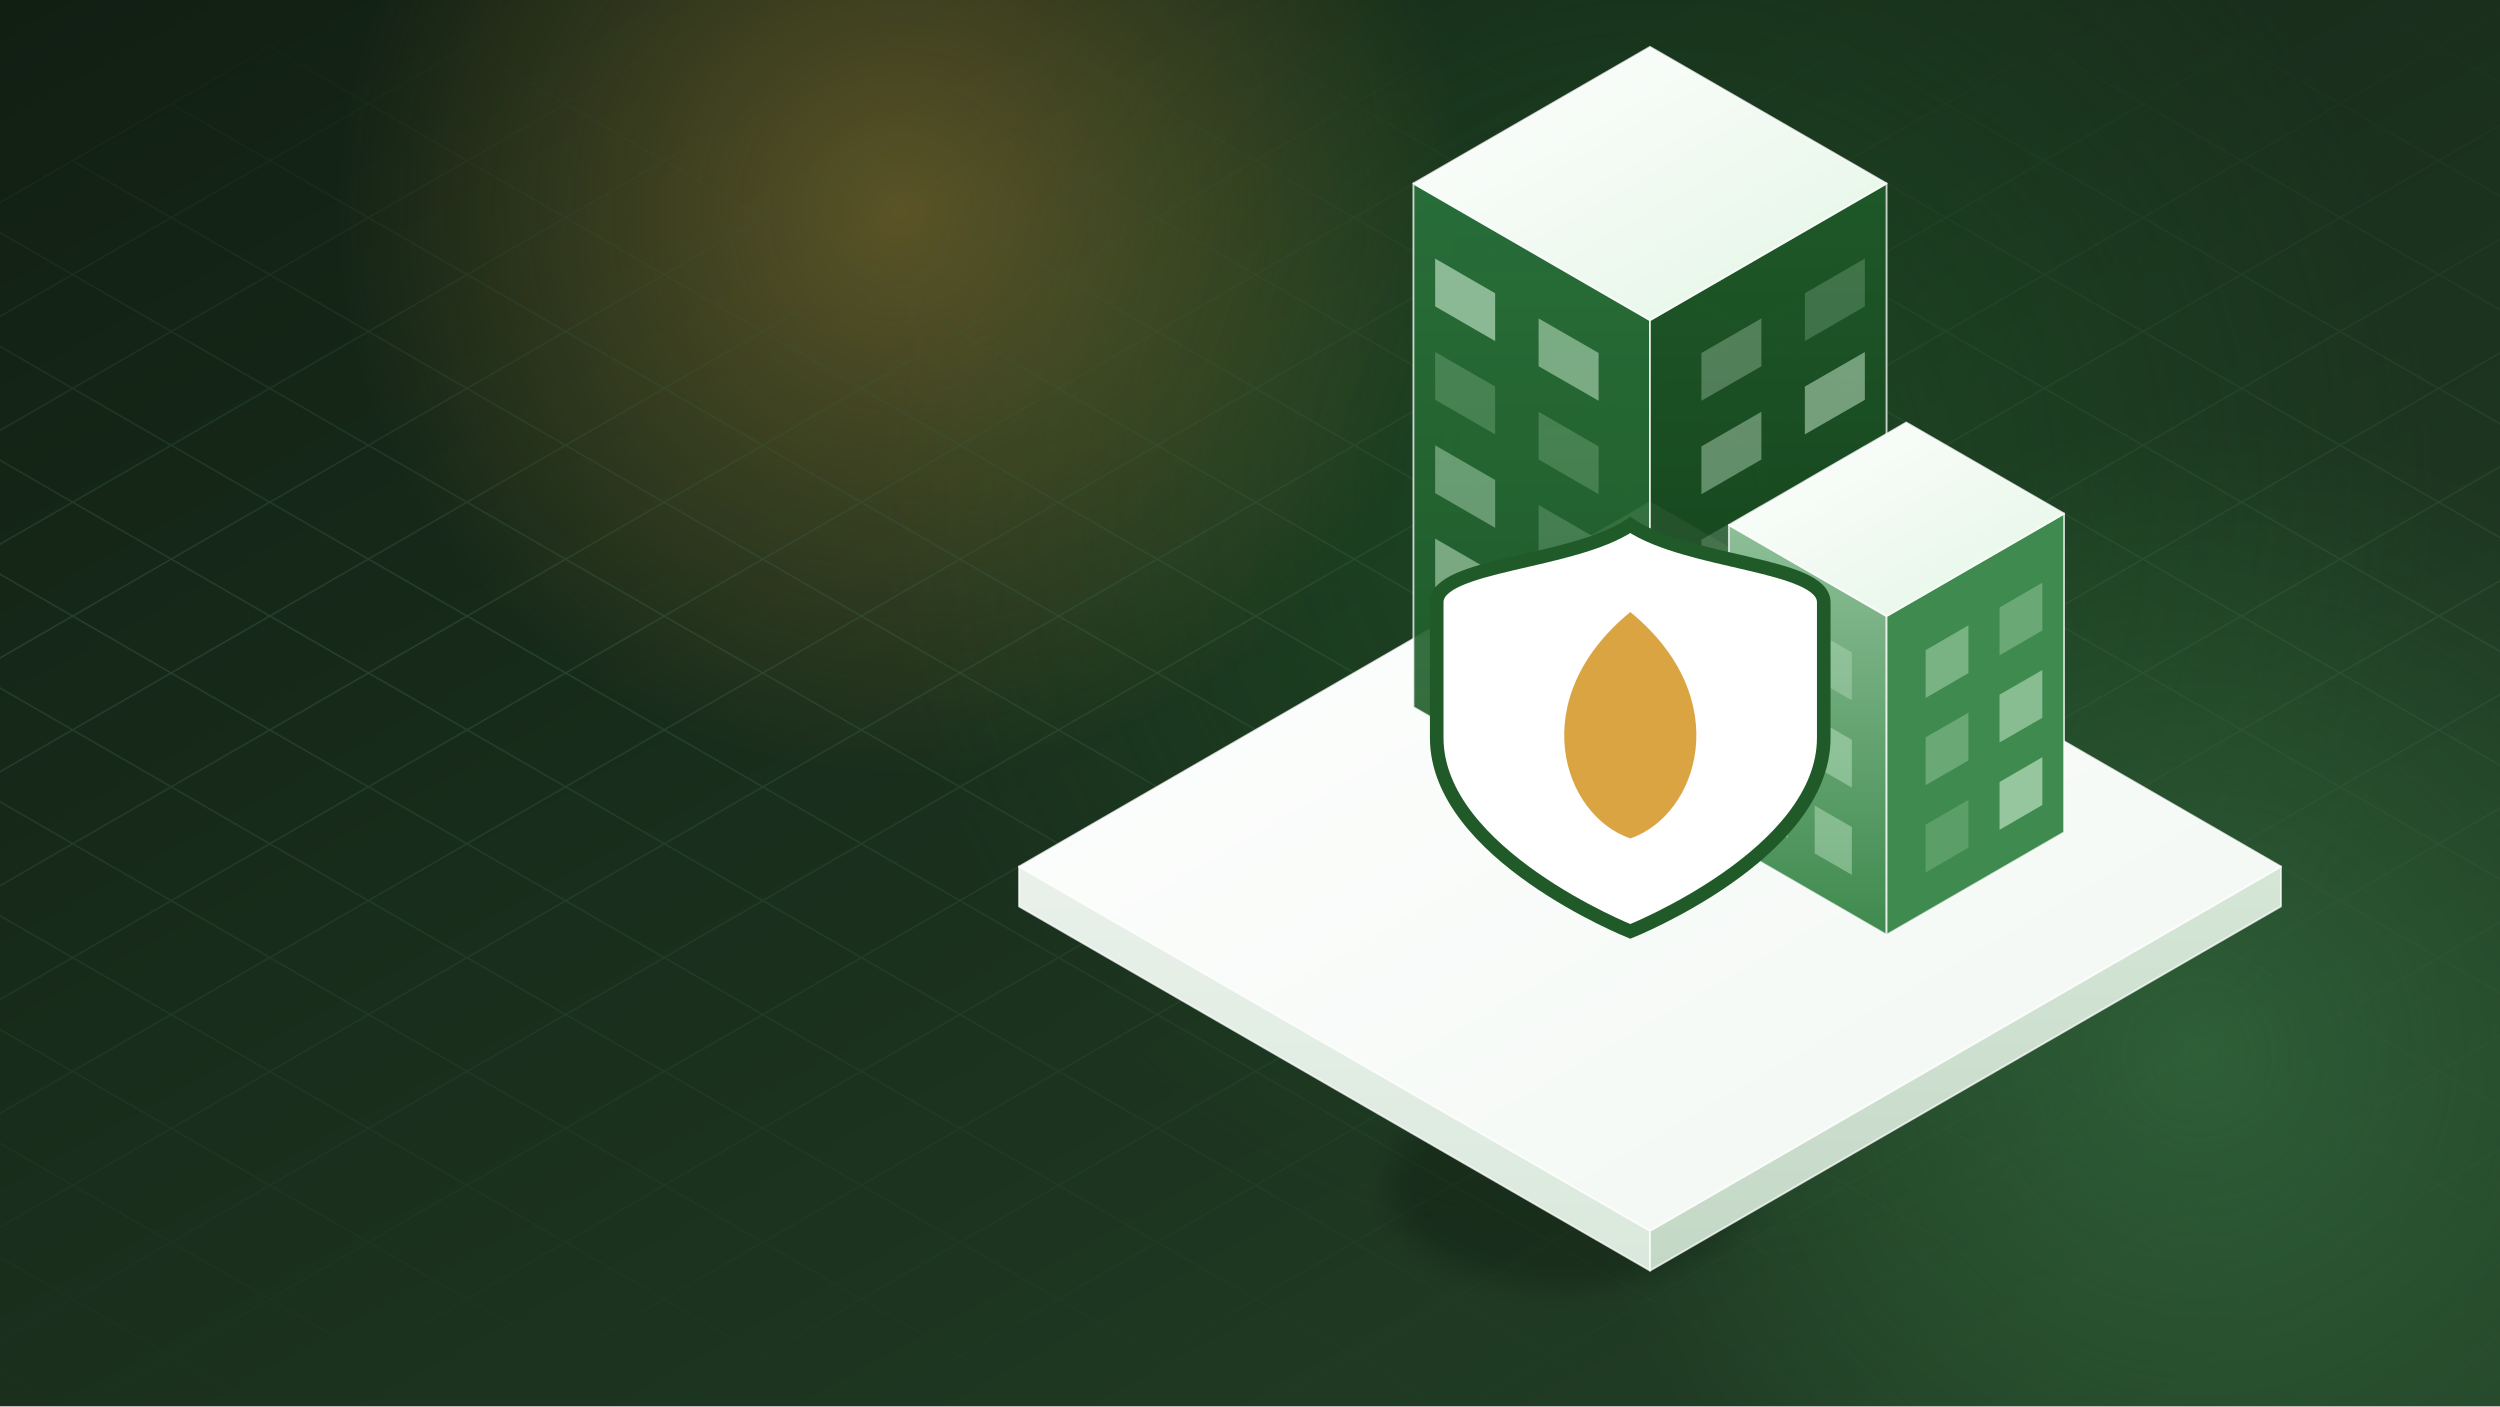
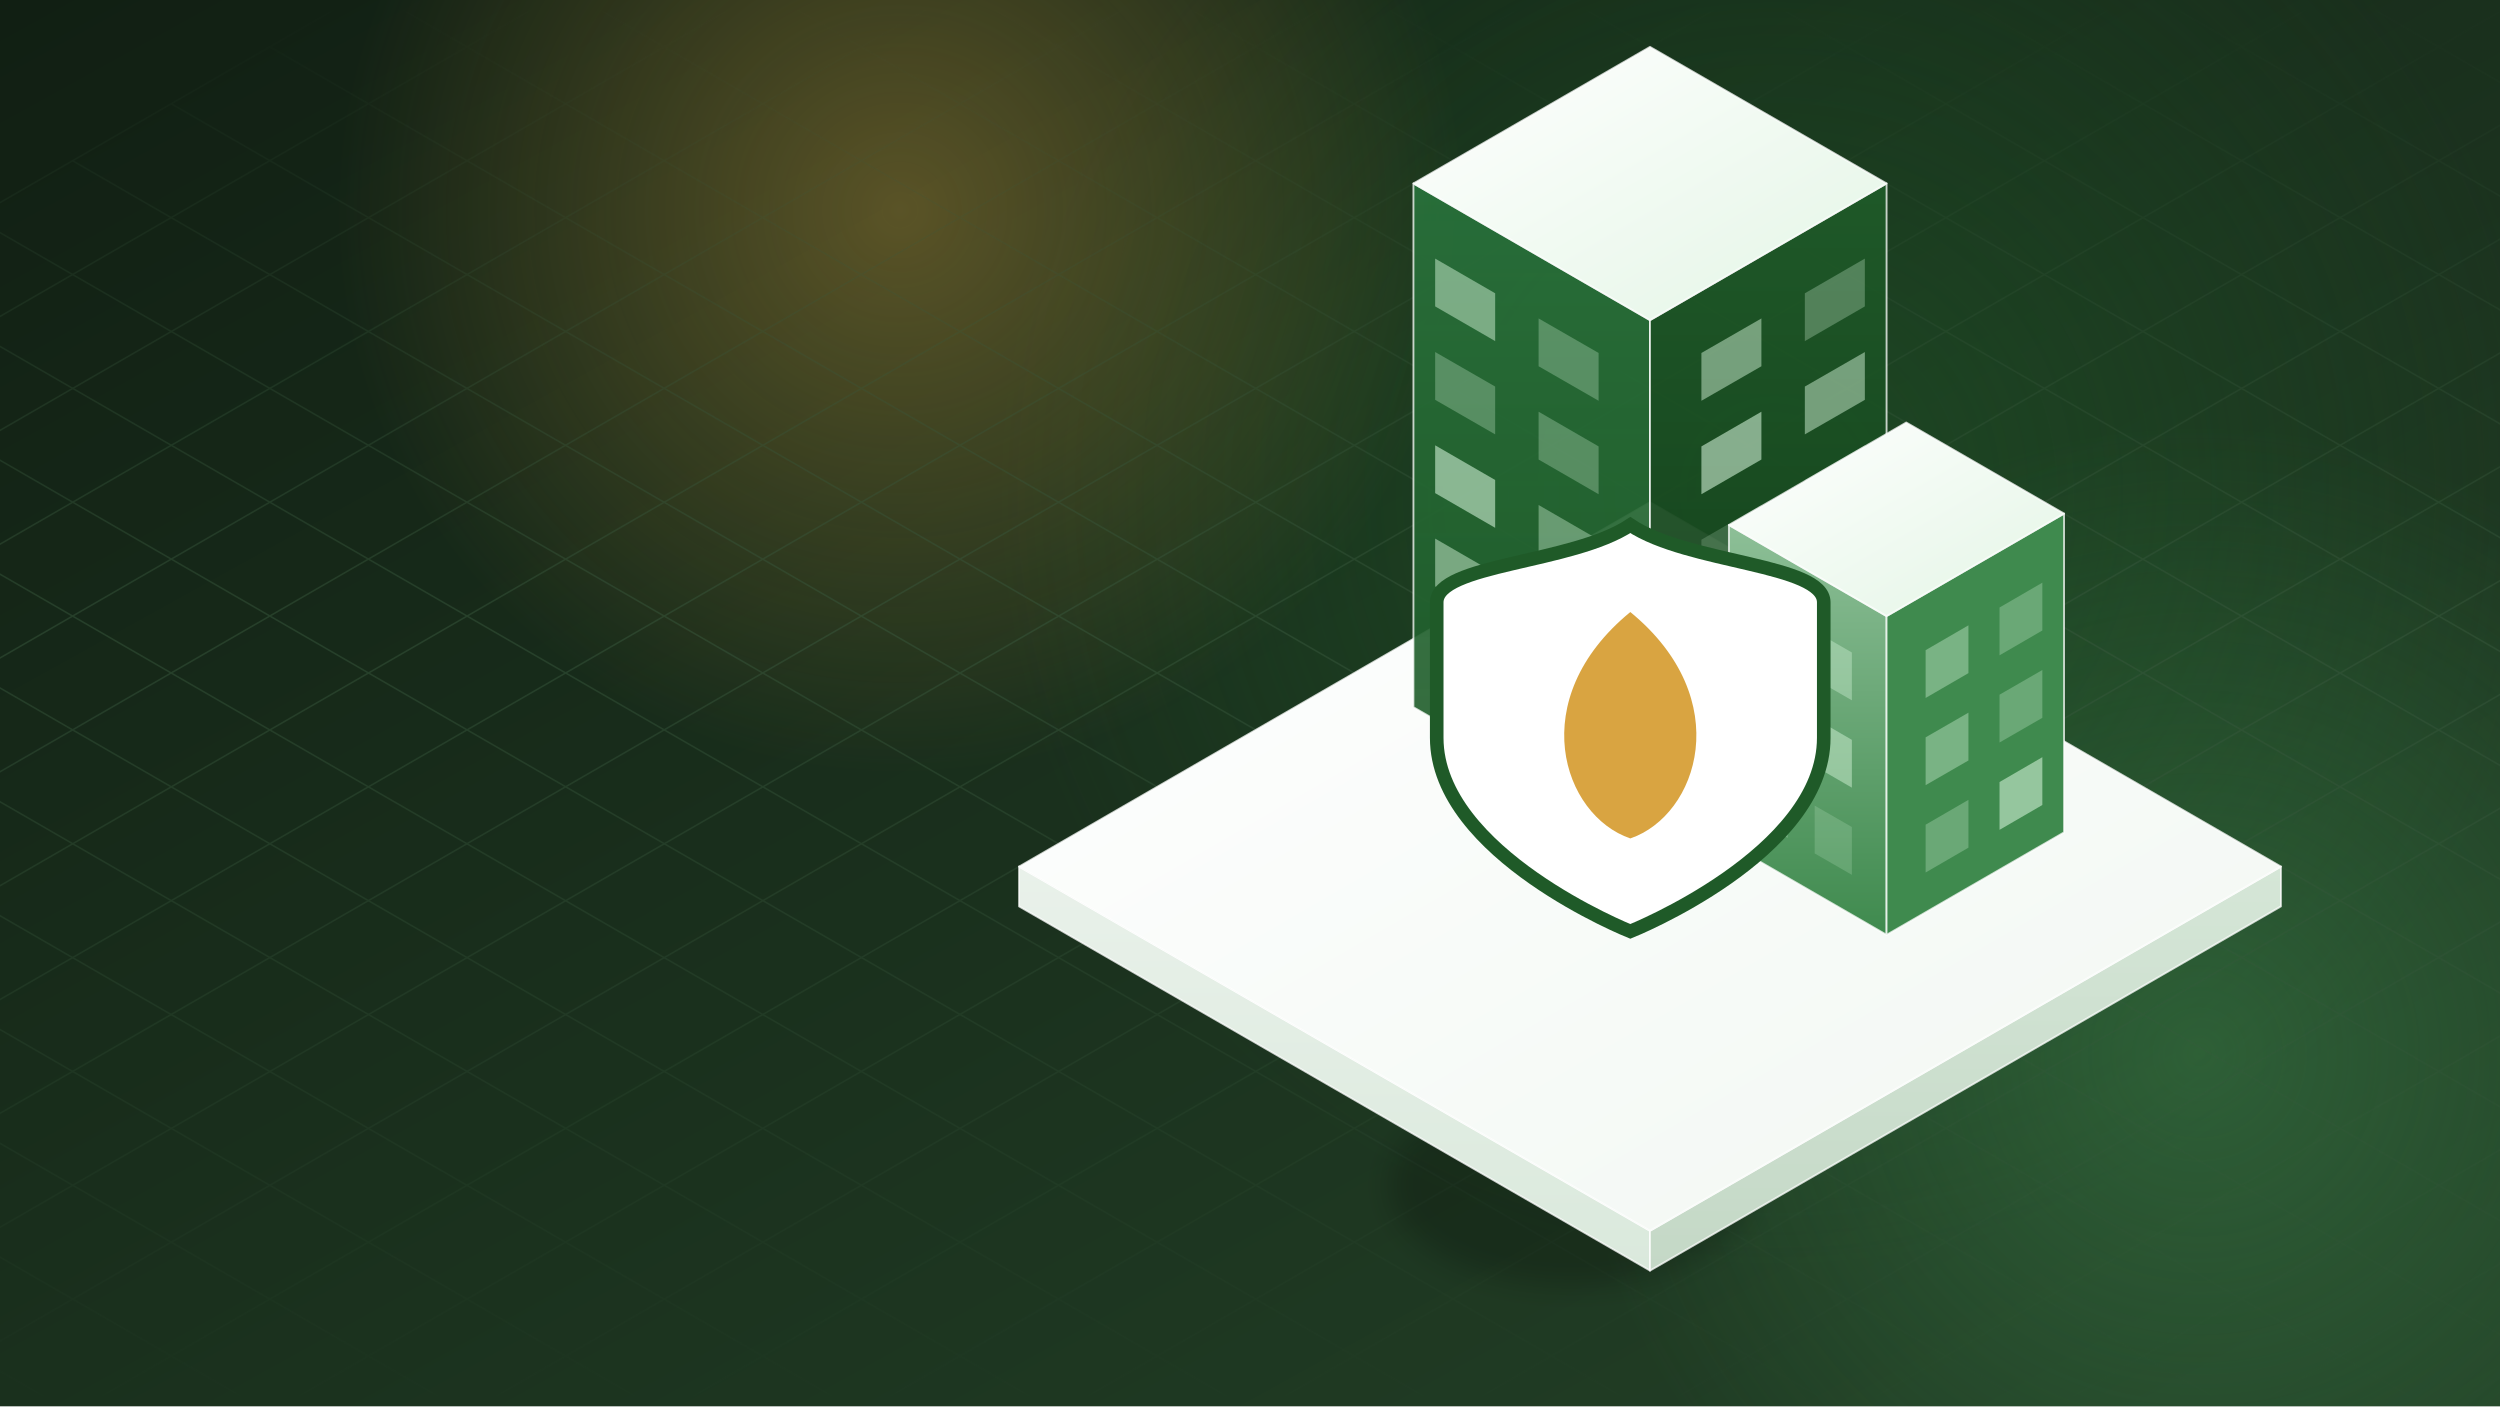
<svg xmlns="http://www.w3.org/2000/svg" viewBox="0 0 1600 900" preserveAspectRatio="xMidYMid slice">
  <defs>
    <linearGradient id="gBg" x1="0" y1="0" x2="1" y2="1">
      <stop offset="0" stop-color="#111F13" />
      <stop offset="1" stop-color="#234127" />
    </linearGradient>
    <radialGradient id="gB1">
      <stop offset="0" stop-color="#1F5A28" stop-opacity="0.55" />
      <stop offset="1" stop-color="#1F5A28" stop-opacity="0" />
    </radialGradient>
    <radialGradient id="gB2">
      <stop offset="0" stop-color="#3F8A4E" stop-opacity="0.45" />
      <stop offset="1" stop-color="#3F8A4E" stop-opacity="0" />
    </radialGradient>
    <radialGradient id="gB3">
      <stop offset="0" stop-color="#D9A441" stop-opacity="0.35" />
      <stop offset="1" stop-color="#D9A441" stop-opacity="0" />
    </radialGradient>
    <radialGradient id="gGlow">
      <stop offset="0" stop-color="#8DBF97" stop-opacity=".55" />
      <stop offset="1" stop-color="#8DBF97" stop-opacity="0" />
    </radialGradient>
    <linearGradient id="gTop" x1="0" y1="0" x2="1" y2="1">
      <stop offset="0" stop-color="#FFFFFF" />
      <stop offset="1" stop-color="#E3F5E5" />
    </linearGradient>
    <linearGradient id="gLeft" x1="0" y1="0" x2="0" y2="1">
      <stop offset="0" stop-color="#28703A" stop-opacity=".95" />
      <stop offset="1" stop-color="#1F5A28" stop-opacity=".9" />
    </linearGradient>
    <linearGradient id="gRight" x1="0" y1="0" x2="0" y2="1">
      <stop offset="0" stop-color="#1F5A28" stop-opacity=".95" />
      <stop offset="1" stop-color="#123A18" stop-opacity=".95" />
    </linearGradient>
    <linearGradient id="gLeftV" x1="0" y1="0" x2="0" y2="1">
      <stop offset="0" stop-color="#8DBF97" />
      <stop offset="1" stop-color="#3F8A4E" />
    </linearGradient>
    <linearGradient id="gRightV" x1="0" y1="0" x2="0" y2="1">
      <stop offset="0" stop-color="#3F8A4E" />
      <stop offset="1" stop-color="#3F8A4E" />
    </linearGradient>
    <linearGradient id="gLeftC" x1="0" y1="0" x2="0" y2="1">
      <stop offset="0" stop-color="#E9CA8F" />
      <stop offset="1" stop-color="#D9A441" />
    </linearGradient>
    <linearGradient id="gRightC" x1="0" y1="0" x2="0" y2="1">
      <stop offset="0" stop-color="#D9A441" />
      <stop offset="1" stop-color="#AC7C22" />
    </linearGradient>
    <linearGradient id="gLeftR" x1="0" y1="0" x2="0" y2="1">
      <stop offset="0" stop-color="#EACC95" />
      <stop offset="1" stop-color="#D9A441" />
    </linearGradient>
    <linearGradient id="gRightR" x1="0" y1="0" x2="0" y2="1">
      <stop offset="0" stop-color="#D9A441" />
      <stop offset="1" stop-color="#AA7B22" />
    </linearGradient>
    <linearGradient id="gTopW" x1="0" y1="0" x2="1" y2="1">
      <stop offset="0" stop-color="#FFFFFF" />
      <stop offset="1" stop-color="#F1F7F2" />
    </linearGradient>
    <linearGradient id="gLeftW" x1="0" y1="0" x2="0" y2="1">
      <stop offset="0" stop-color="#E9F1EA" />
      <stop offset="1" stop-color="#DAE9DC" />
    </linearGradient>
    <linearGradient id="gRightW" x1="0" y1="0" x2="0" y2="1">
      <stop offset="0" stop-color="#D5E6D7" />
      <stop offset="1" stop-color="#C4D8C6" />
    </linearGradient>
    <linearGradient id="gFade" x1="0" y1="0" x2="0" y2="1">
      <stop offset="0" stop-color="#fff" stop-opacity="0" />
      <stop offset=".45" stop-color="#fff" stop-opacity="1" />
      <stop offset="1" stop-color="#fff" stop-opacity="0" />
    </linearGradient>
    <mask id="mGrid">
      <rect width="100%" height="100%" fill="url(#gFade)" />
    </mask>
    <filter id="fSoft" x="-50%" y="-50%" width="200%" height="200%">
      <feGaussianBlur stdDeviation="9" />
    </filter>
  </defs>
  <defs>
    <radialGradient id="gNode0" cx=".35" cy=".3">
      <stop offset="0" stop-color="#fff" />
      <stop offset=".35" stop-color="#1F5A28" />
      <stop offset="1" stop-color="#123A18" />
    </radialGradient>
    <radialGradient id="gNode1" cx=".35" cy=".3">
      <stop offset="0" stop-color="#fff" />
      <stop offset=".35" stop-color="#3F8A4E" />
      <stop offset="1" stop-color="#3F8A4E" />
    </radialGradient>
    <radialGradient id="gNode2" cx=".35" cy=".3">
      <stop offset="0" stop-color="#fff" />
      <stop offset=".35" stop-color="#D9A441" />
      <stop offset="1" stop-color="#AC7C22" />
    </radialGradient>
  </defs>
  <rect width="100%" height="100%" fill="url(#gBg)" />
-   <circle cx="1061.4" cy="315" r="495" fill="url(#gB1)" />
+   <circle cx="1135.4" cy="315" r="495" fill="url(#gB1)" />
  <circle cx="1408" cy="675" r="405" fill="url(#gB2)" />
  <circle cx="576" cy="135" r="360" fill="url(#gB3)" />
  <g stroke="#37573C" stroke-width="1" opacity="0.5" mask="url(#mGrid)">
    <line x1="1056" y1="-480" x2="-710.7" y2="540" />
    <line x1="1056" y1="-480" x2="2822.7" y2="540" />
    <line x1="1119.1" y1="-443.6" x2="-647.6" y2="576.4" />
    <line x1="992.9" y1="-443.6" x2="2759.6" y2="576.4" />
    <line x1="1182.2" y1="-407.1" x2="-584.5" y2="612.9" />
    <line x1="929.8" y1="-407.1" x2="2696.5" y2="612.9" />
    <line x1="1245.3" y1="-370.7" x2="-521.4" y2="649.3" />
    <line x1="866.7" y1="-370.7" x2="2633.4" y2="649.3" />
    <line x1="1308.4" y1="-334.3" x2="-458.3" y2="685.7" />
    <line x1="803.6" y1="-334.3" x2="2570.3" y2="685.7" />
    <line x1="1371.5" y1="-297.9" x2="-395.2" y2="722.1" />
    <line x1="740.5" y1="-297.9" x2="2507.2" y2="722.1" />
    <line x1="1434.6" y1="-261.4" x2="-332.1" y2="758.6" />
    <line x1="677.4" y1="-261.4" x2="2444.1" y2="758.6" />
    <line x1="1497.7" y1="-225" x2="-269" y2="795" />
    <line x1="614.3" y1="-225" x2="2381" y2="795" />
    <line x1="1560.8" y1="-188.6" x2="-205.9" y2="831.4" />
    <line x1="551.2" y1="-188.6" x2="2317.9" y2="831.4" />
    <line x1="1623.9" y1="-152.1" x2="-142.8" y2="867.9" />
    <line x1="488.1" y1="-152.1" x2="2254.8" y2="867.9" />
    <line x1="1687" y1="-115.7" x2="-79.7" y2="904.3" />
    <line x1="425" y1="-115.7" x2="2191.7" y2="904.3" />
    <line x1="1750.1" y1="-79.3" x2="-16.6" y2="940.7" />
    <line x1="361.9" y1="-79.3" x2="2128.6" y2="940.7" />
    <line x1="1813.2" y1="-42.9" x2="46.5" y2="977.1" />
    <line x1="298.8" y1="-42.9" x2="2065.5" y2="977.1" />
    <line x1="1876.2" y1="-6.4" x2="109.6" y2="1013.6" />
    <line x1="235.8" y1="-6.4" x2="2002.4" y2="1013.6" />
    <line x1="1939.3" y1="30" x2="172.7" y2="1050" />
    <line x1="172.7" y1="30" x2="1939.3" y2="1050" />
    <line x1="2002.4" y1="66.4" x2="235.8" y2="1086.4" />
    <line x1="109.6" y1="66.4" x2="1876.2" y2="1086.4" />
    <line x1="2065.5" y1="102.9" x2="298.8" y2="1122.9" />
    <line x1="46.5" y1="102.9" x2="1813.2" y2="1122.9" />
    <line x1="2128.6" y1="139.3" x2="361.9" y2="1159.3" />
    <line x1="-16.6" y1="139.3" x2="1750.1" y2="1159.3" />
    <line x1="2191.7" y1="175.7" x2="425" y2="1195.7" />
    <line x1="-79.7" y1="175.7" x2="1687" y2="1195.7" />
    <line x1="2254.8" y1="212.1" x2="488.1" y2="1232.1" />
    <line x1="-142.8" y1="212.1" x2="1623.9" y2="1232.1" />
    <line x1="2317.9" y1="248.6" x2="551.2" y2="1268.6" />
    <line x1="-205.9" y1="248.6" x2="1560.8" y2="1268.6" />
    <line x1="2381" y1="285" x2="614.3" y2="1305" />
    <line x1="-269" y1="285" x2="1497.7" y2="1305" />
    <line x1="2444.1" y1="321.4" x2="677.4" y2="1341.4" />
    <line x1="-332.1" y1="321.4" x2="1434.6" y2="1341.4" />
    <line x1="2507.2" y1="357.9" x2="740.5" y2="1377.9" />
    <line x1="-395.2" y1="357.9" x2="1371.5" y2="1377.9" />
    <line x1="2570.3" y1="394.3" x2="803.6" y2="1414.3" />
    <line x1="-458.3" y1="394.3" x2="1308.4" y2="1414.3" />
    <line x1="2633.4" y1="430.7" x2="866.7" y2="1450.7" />
    <line x1="-521.4" y1="430.7" x2="1245.3" y2="1450.7" />
    <line x1="2696.5" y1="467.1" x2="929.8" y2="1487.1" />
    <line x1="-584.5" y1="467.1" x2="1182.2" y2="1487.1" />
    <line x1="2759.6" y1="503.6" x2="992.9" y2="1523.6" />
    <line x1="-647.6" y1="503.6" x2="1119.1" y2="1523.6" />
    <line x1="2822.7" y1="540" x2="1056" y2="1560" />
    <line x1="-710.7" y1="540" x2="1056" y2="1560" />
  </g>
  <ellipse cx="1005.5" cy="758.6" rx="116.6" ry="64.1" fill="#000" opacity="0.2" filter="url(#fSoft)" />
  <g>
    <polygon points="652.2,580.1 1056,813.2 1056,787.7 652.2,554.6" fill="url(#gLeftW)" stroke="rgba(255,255,255,.75)" stroke-width="1.2" stroke-linejoin="round" />
    <polygon points="1459.8,580.1 1056,813.2 1056,787.7 1459.8,554.6" fill="url(#gRightW)" stroke="rgba(255,255,255,.75)" stroke-width="1.2" stroke-linejoin="round" />
    <polygon points="1056,321.4 1459.8,554.6 1056,787.7 652.2,554.6" fill="url(#gTopW)" stroke="rgba(255,255,255,.75)" stroke-width="1.2" stroke-linejoin="round" />
  </g>
  <g>
    <polygon points="904.6,452.6 1056,540 1056,204.9 904.6,117.4" fill="url(#gLeft)" stroke="rgba(255,255,255,.75)" stroke-width="1.2" stroke-linejoin="round" />
    <polygon points="1207.4,452.6 1056,540 1056,204.9 1207.4,117.4" fill="url(#gRight)" stroke="rgba(255,255,255,.75)" stroke-width="1.2" stroke-linejoin="round" />
    <polygon points="1056,30 1207.4,117.4 1056,204.9 904.6,117.4" fill="url(#gTop)" stroke="rgba(255,255,255,.75)" stroke-width="1.2" stroke-linejoin="round" />
    <polygon points="918.5,435.1 956.9,457.3 956.9,426.7 918.5,404.5" fill="#CFEFD4" opacity="0.2" />
-     <polygon points="984.7,473.3 1023.1,495.5 1023.1,464.9 984.7,442.7" fill="#CFEFD4" opacity="0.6" />
+     <polygon points="984.7,473.3 1023.1,495.5 1023.1,464.9 984.7,442.7" fill="#CFEFD4" opacity="0.5" />
    <polygon points="1193.5,435.1 1155.1,457.3 1155.1,426.7 1193.5,404.5" fill="#CFEFD4" opacity="0.4" />
    <polygon points="1127.3,473.3 1088.9,495.5 1088.9,464.9 1127.3,442.7" fill="#CFEFD4" opacity="0.5" />
    <polygon points="918.5,375.3 956.9,397.5 956.9,366.9 918.5,344.7" fill="#CFEFD4" opacity="0.5" />
-     <polygon points="984.7,413.6 1023.1,435.8 1023.1,405.2 984.7,383" fill="#CFEFD4" opacity="0.4" />
-     <polygon points="1193.5,375.3 1155.1,397.5 1155.1,366.9 1193.5,344.7" fill="#CFEFD4" opacity="0.4" />
-     <polygon points="1127.3,413.6 1088.9,435.8 1088.9,405.2 1127.3,383" fill="#CFEFD4" opacity="0.6" />
-     <polygon points="918.5,315.6 956.9,337.8 956.9,307.2 918.5,285" fill="#CFEFD4" opacity="0.4" />
-     <polygon points="984.7,353.9 1023.1,376 1023.1,345.4 984.7,323.2" fill="#CFEFD4" opacity="0.2" />
-     <polygon points="1193.5,315.6 1155.1,337.8 1155.1,307.2 1193.5,285" fill="#CFEFD4" opacity="0.2" />
+     <polygon points="984.7,413.6 1023.1,435.8 1023.1,405.2 984.7,383" fill="#CFEFD4" opacity="0.5" />
+     <polygon points="1193.5,375.3 1155.1,397.5 1155.1,366.9 1193.5,344.7" fill="#CFEFD4" opacity="0.3" />
+     <polygon points="1127.3,413.6 1088.9,435.8 1088.9,405.2 1127.3,383" fill="#CFEFD4" opacity="0.4" />
+     <polygon points="918.5,315.6 956.9,337.8 956.9,307.2 918.5,285" fill="#CFEFD4" opacity="0.6" />
+     <polygon points="984.7,353.9 1023.1,376 1023.1,345.4 984.7,323.2" fill="#CFEFD4" opacity="0.4" />
+     <polygon points="1193.5,315.6 1155.1,337.8 1155.1,307.2 1193.5,285" fill="#CFEFD4" opacity="0.3" />
    <polygon points="1127.3,353.9 1088.9,376 1088.9,345.4 1127.3,323.2" fill="#CFEFD4" opacity="0.2" />
-     <polygon points="918.5,255.9 956.9,278 956.9,247.4 918.5,225.3" fill="#CFEFD4" opacity="0.2" />
-     <polygon points="984.7,294.1 1023.1,316.3 1023.1,285.7 984.7,263.5" fill="#CFEFD4" opacity="0.2" />
+     <polygon points="918.5,255.9 956.9,278 956.9,247.4 918.5,225.3" fill="#CFEFD4" opacity="0.3" />
+     <polygon points="984.7,294.1 1023.1,316.3 1023.1,285.7 984.7,263.5" fill="#CFEFD4" opacity="0.3" />
    <polygon points="1193.5,255.9 1155.1,278 1155.1,247.4 1193.5,225.3" fill="#CFEFD4" opacity="0.5" />
-     <polygon points="1127.3,294.1 1088.9,316.3 1088.9,285.7 1127.3,263.5" fill="#CFEFD4" opacity="0.4" />
-     <polygon points="918.5,196.1 956.9,218.3 956.9,187.7 918.5,165.5" fill="#CFEFD4" opacity="0.6" />
-     <polygon points="984.7,234.4 1023.1,256.5 1023.1,225.9 984.7,203.8" fill="#CFEFD4" opacity="0.5" />
-     <polygon points="1193.5,196.1 1155.1,218.3 1155.1,187.7 1193.5,165.5" fill="#CFEFD4" opacity="0.2" />
-     <polygon points="1127.3,234.4 1088.9,256.5 1088.9,225.9 1127.3,203.8" fill="#CFEFD4" opacity="0.3" />
+     <polygon points="1127.3,294.1 1088.9,316.3 1088.9,285.7 1127.3,263.5" fill="#CFEFD4" opacity="0.6" />
+     <polygon points="918.5,196.1 956.9,218.3 956.9,187.7 918.5,165.5" fill="#CFEFD4" opacity="0.5" />
+     <polygon points="984.7,234.4 1023.1,256.5 1023.1,225.9 984.7,203.8" fill="#CFEFD4" opacity="0.3" />
+     <polygon points="1193.5,196.1 1155.1,218.3 1155.1,187.7 1193.5,165.5" fill="#CFEFD4" opacity="0.3" />
+     <polygon points="1127.3,234.4 1088.9,256.5 1088.9,225.9 1127.3,203.8" fill="#CFEFD4" opacity="0.5" />
  </g>
  <g>
    <polygon points="1106.5,540 1207.4,598.3 1207.4,394.3 1106.5,336" fill="url(#gLeftV)" stroke="rgba(255,255,255,.75)" stroke-width="1.2" stroke-linejoin="round" />
    <polygon points="1321,532.7 1207.4,598.3 1207.4,394.3 1321,328.7" fill="url(#gRightV)" stroke="rgba(255,255,255,.75)" stroke-width="1.2" stroke-linejoin="round" />
    <polygon points="1220,270.4 1321,328.7 1207.4,394.3 1106.5,336" fill="url(#gTop)" stroke="rgba(255,255,255,.75)" stroke-width="1.2" stroke-linejoin="round" />
-     <polygon points="1120.4,522.5 1144.1,536.2 1144.1,505.6 1120.4,491.9" fill="#CFEFD4" opacity="0.4" />
-     <polygon points="1161.4,546.2 1185.2,559.9 1185.2,529.3 1161.4,515.6" fill="#CFEFD4" opacity="0.4" />
+     <polygon points="1120.4,522.5 1144.1,536.2 1144.1,505.6 1120.4,491.9" fill="#CFEFD4" opacity="0.3" />
+     <polygon points="1161.4,546.2 1185.2,559.9 1185.2,529.3 1161.4,515.6" fill="#CFEFD4" opacity="0.2" />
    <polygon points="1307.1,515.2 1279.7,531.1 1279.7,500.5 1307.1,484.6" fill="#CFEFD4" opacity="0.6" />
-     <polygon points="1259.8,542.5 1232.4,558.4 1232.4,527.8 1259.8,511.9" fill="#CFEFD4" opacity="0.2" />
-     <polygon points="1120.4,466.7 1144.1,480.4 1144.1,449.8 1120.4,436.1" fill="#CFEFD4" opacity="0.4" />
-     <polygon points="1161.4,490.3 1185.2,504.1 1185.2,473.5 1161.4,459.7" fill="#CFEFD4" opacity="0.4" />
-     <polygon points="1307.1,459.4 1279.7,475.2 1279.7,444.6 1307.1,428.8" fill="#CFEFD4" opacity="0.5" />
-     <polygon points="1259.8,486.7 1232.4,502.5 1232.4,471.9 1259.8,456.1" fill="#CFEFD4" opacity="0.3" />
-     <polygon points="1120.4,410.8 1144.1,424.5 1144.1,393.9 1120.4,380.2" fill="#CFEFD4" opacity="0.4" />
-     <polygon points="1161.4,434.5 1185.2,448.2 1185.2,417.6 1161.4,403.9" fill="#CFEFD4" opacity="0.3" />
+     <polygon points="1259.8,542.5 1232.4,558.4 1232.4,527.8 1259.8,511.9" fill="#CFEFD4" opacity="0.3" />
+     <polygon points="1120.4,466.7 1144.1,480.4 1144.1,449.8 1120.4,436.1" fill="#CFEFD4" opacity="0.3" />
+     <polygon points="1161.4,490.3 1185.2,504.1 1185.2,473.5 1161.4,459.7" fill="#CFEFD4" opacity="0.5" />
+     <polygon points="1307.1,459.4 1279.7,475.2 1279.7,444.6 1307.1,428.8" fill="#CFEFD4" opacity="0.3" />
+     <polygon points="1259.8,486.7 1232.4,502.5 1232.4,471.9 1259.8,456.1" fill="#CFEFD4" opacity="0.4" />
+     <polygon points="1120.4,410.8 1144.1,424.5 1144.1,393.9 1120.4,380.2" fill="#CFEFD4" opacity="0.2" />
+     <polygon points="1161.4,434.5 1185.2,448.2 1185.2,417.6 1161.4,403.9" fill="#CFEFD4" opacity="0.4" />
    <polygon points="1307.1,403.5 1279.7,419.4 1279.7,388.8 1307.1,372.9" fill="#CFEFD4" opacity="0.3" />
    <polygon points="1259.8,430.8 1232.4,446.7 1232.4,416.1 1259.8,400.2" fill="#CFEFD4" opacity="0.4" />
  </g>
  <g>
    <path d="M1043.4 336 C1080.5 360.8 1167.2 360.8 1167.2 385.5 L1167.2 472.2 C1167.2 546.6 1043.4 596.1 1043.4 596.1 C1043.4 596.1 919.5 546.6 919.5 472.2 L919.5 385.5 C919.5 360.8 1006.2 360.8 1043.4 336Z" fill="#fff" stroke="#1F5A28" stroke-width="8.7" />
    <path d="M1043.4 391.7 C1111.5 447.5 1086.7 521.8 1043.4 536.6 C1000 521.8 975.3 447.5 1043.4 391.7Z" fill="#D9A441" />
  </g>
</svg>
